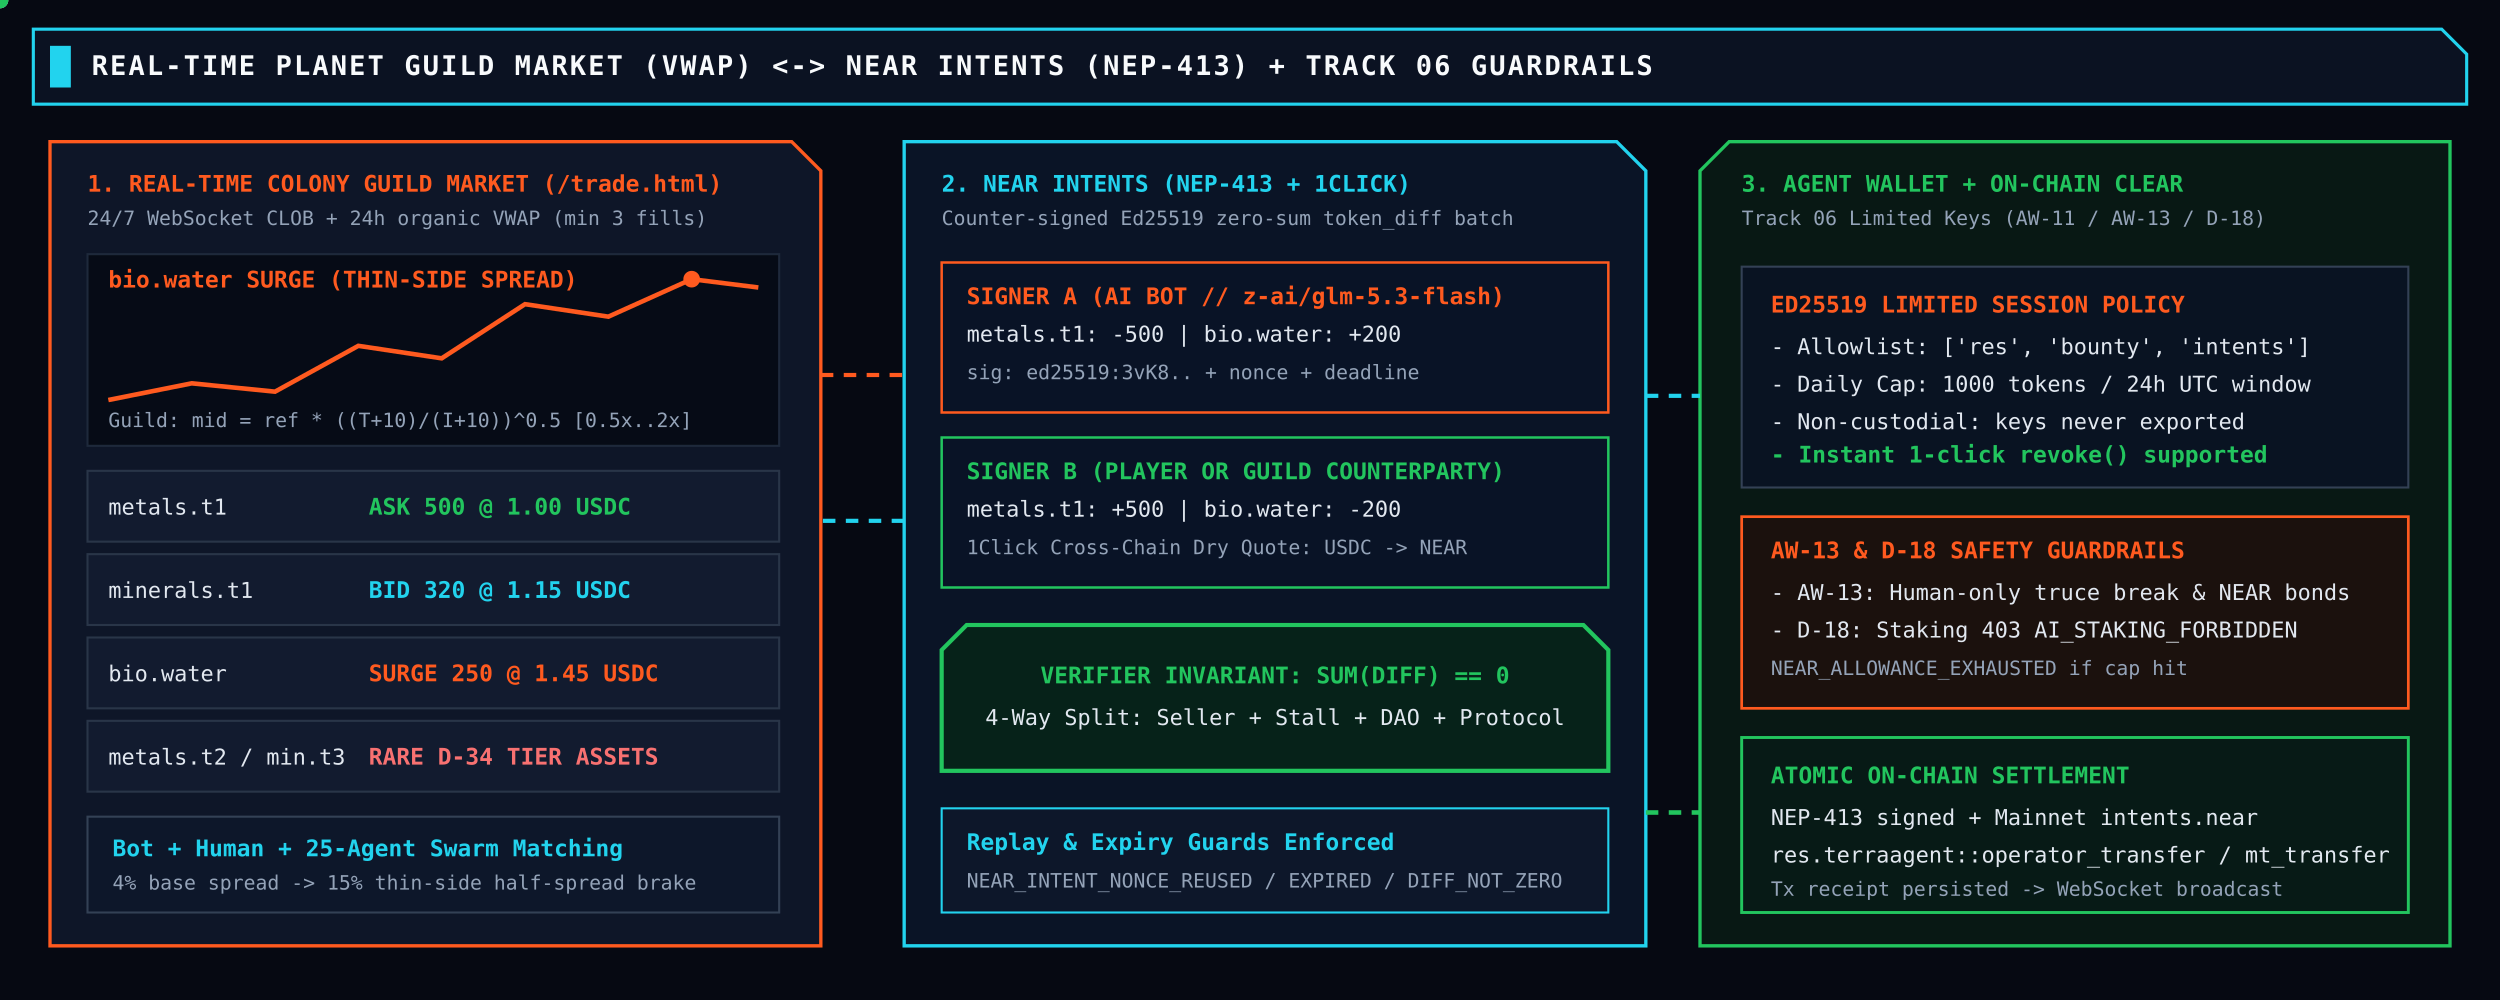
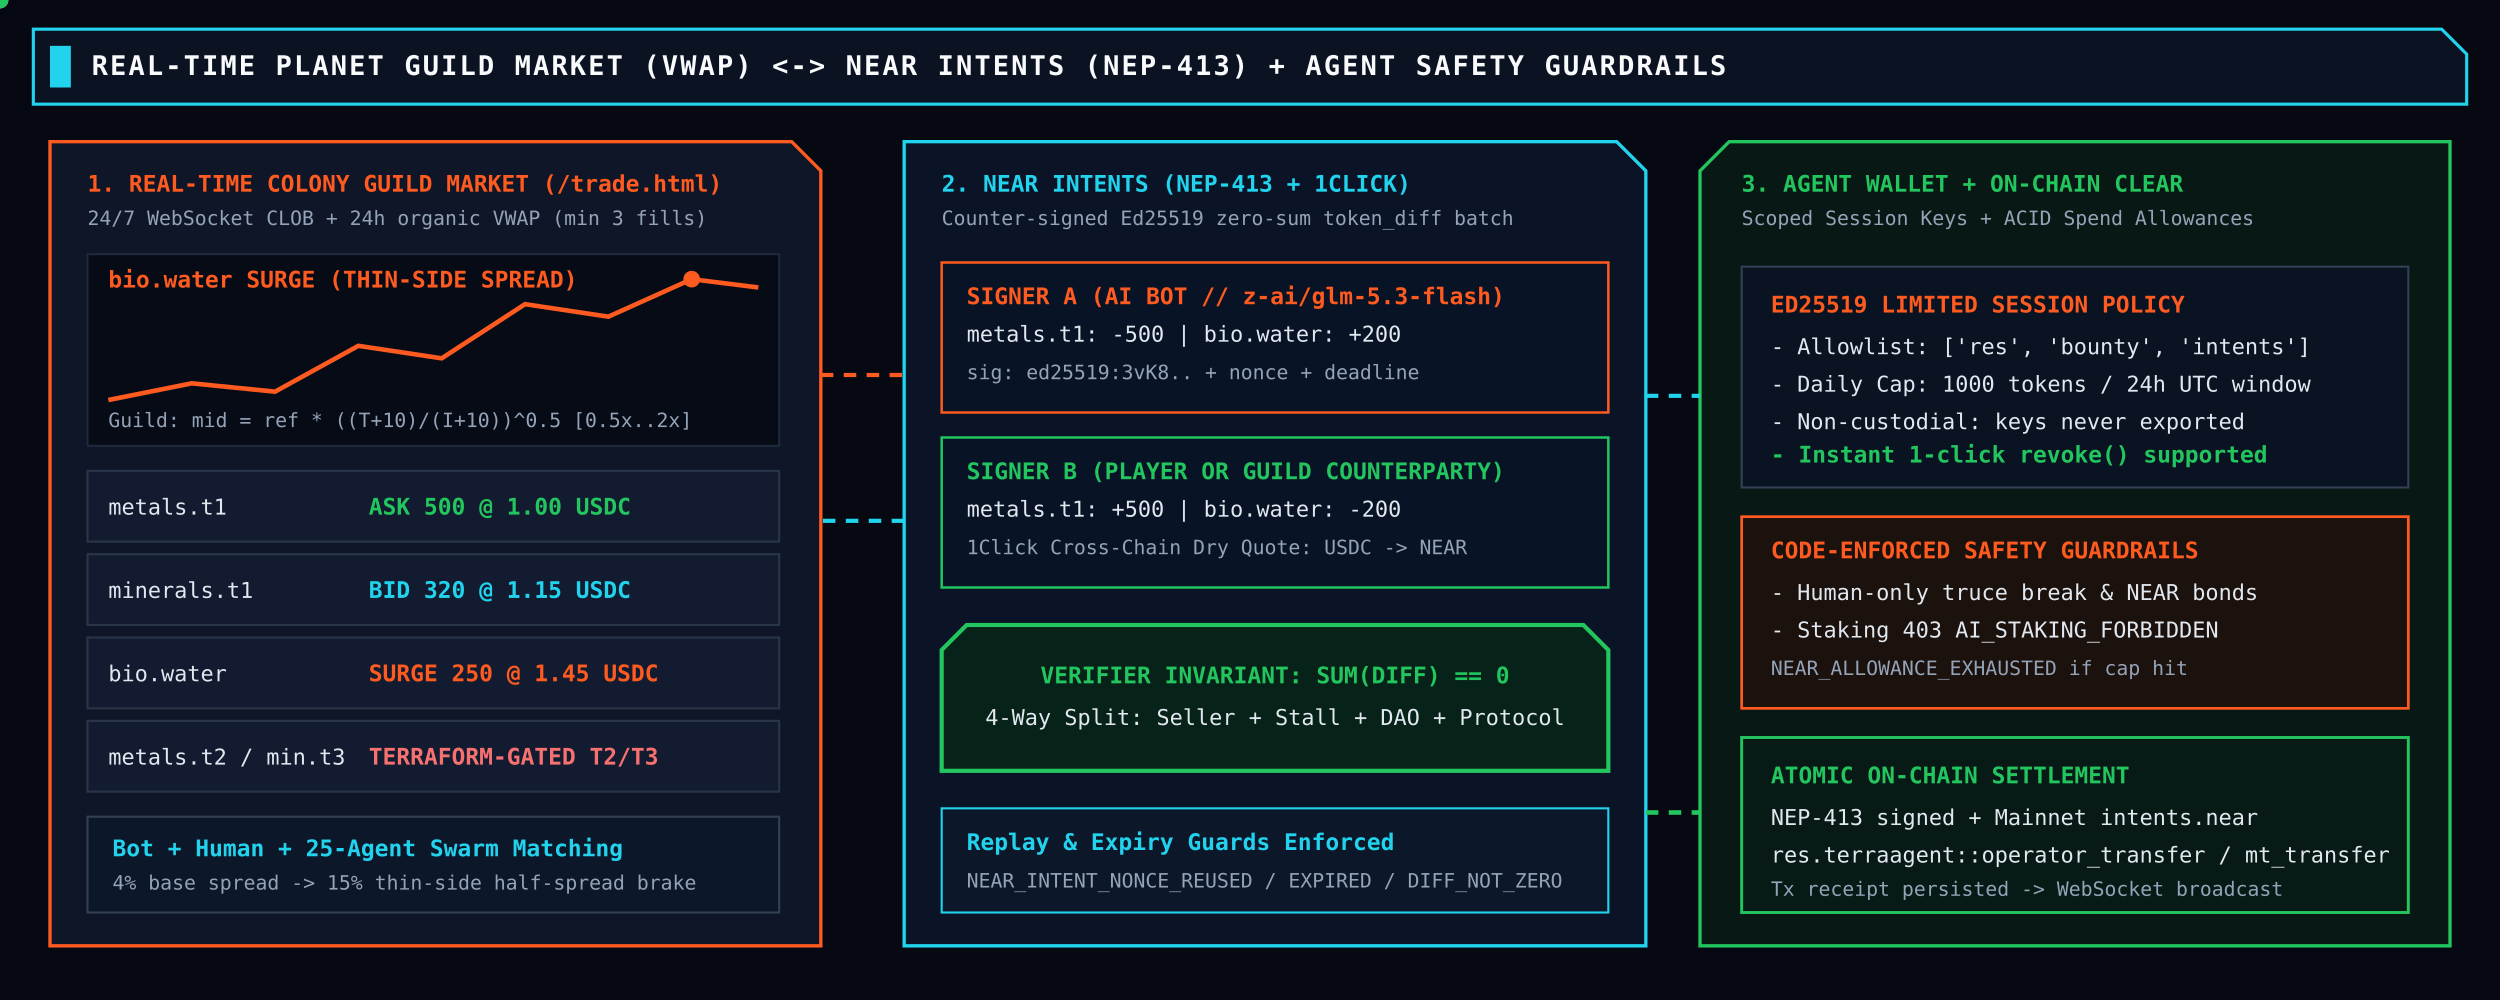
<svg xmlns="http://www.w3.org/2000/svg" viewBox="0 0 1200 480" width="1200" height="480" role="img" aria-label="TerraAgent Real-Time Colony Market and NEAR Intents NEP-413 Atomic Swap">
  <defs>
    <style>
      .bg { fill: #060912; }
      .panel { fill: #0b1120; stroke: #1e293b; stroke-width: 1.5; }
      .panel-o { fill: #0e1628; stroke: #ff5a1f; stroke-width: 1.6; }
      .panel-c { fill: #0a1426; stroke: #22d3ee; stroke-width: 1.6; }
      .panel-g { fill: #081814; stroke: #22c55e; stroke-width: 1.6; }
      .title { font: 700 13px 'JetBrains Mono', ui-monospace, monospace; fill: #f8fafc; letter-spacing: 1px; }
      .hdr-o { font: 700 11px 'JetBrains Mono', ui-monospace, monospace; fill: #ff5a1f; }
      .hdr-c { font: 700 11px 'JetBrains Mono', ui-monospace, monospace; fill: #22d3ee; }
      .hdr-g { font: 700 11px 'JetBrains Mono', ui-monospace, monospace; fill: #22c55e; }
      .hdr-r { font: 700 11px 'JetBrains Mono', ui-monospace, monospace; fill: #f87171; }
      .txt { font: 500 10.5px 'JetBrains Mono', ui-monospace, monospace; fill: #e2e8f0; }
      .muted { font: 500 9.5px 'JetBrains Mono', ui-monospace, monospace; fill: #94a3b8; }
      .row { fill: #121b2f; stroke: #293548; stroke-width: 1; }
      .flow-c { fill: none; stroke: #22d3ee; stroke-width: 2; stroke-dasharray: 6 5; animation: dash 1.5s linear infinite; }
      .flow-o { fill: none; stroke: #ff5a1f; stroke-width: 2; stroke-dasharray: 6 5; animation: dash 1.5s linear infinite; }
      .flow-g { fill: none; stroke: #22c55e; stroke-width: 2.2; stroke-dasharray: 6 5; animation: dash 1.2s linear infinite; }
      .flash { animation: pulse 2s ease-in-out infinite; }
      @keyframes dash { to { stroke-dashoffset: -22; } }
      @keyframes pulse { 0%, 100% { opacity: 0.5; } 50% { opacity: 1; } }
      @media (prefers-reduced-motion: reduce) {
        .flow-c, .flow-o, .flow-g, .flash { animation: none; }
      }
    </style>
  </defs>
  <rect width="1200" height="480" class="bg" />
  <polygon points="16,14 1172,14 1184,26 1184,50 16,50" fill="#0b1222" stroke="#22d3ee" stroke-width="1.5" />
  <rect x="24" y="22" width="10" height="20" fill="#22d3ee" />
-   <text x="44" y="36" class="title">REAL-TIME PLANET GUILD MARKET (VWAP) &lt;-&gt; NEAR INTENTS (NEP-413) + TRACK 06 GUARDRAILS</text>
+   <text x="44" y="36" class="title">REAL-TIME PLANET GUILD MARKET (VWAP) &lt;-&gt; NEAR INTENTS (NEP-413) + AGENT SAFETY GUARDRAILS</text>
  <polygon points="24,68 380,68 394,82 394,454 24,454" class="panel-o" />
  <text x="42" y="92" class="hdr-o">1. REAL-TIME COLONY GUILD MARKET (/trade.html)</text>
  <text x="42" y="108" class="muted">24/7 WebSocket CLOB + 24h organic VWAP (min 3 fills)</text>
  <rect x="42" y="122" width="332" height="92" fill="#060b16" stroke="#1e293b" />
  <polyline points="52,192 92,184 132,188 172,166 212,172 252,146 292,152 332,134 364,138" fill="none" stroke="#ff5a1f" stroke-width="2.2" />
  <circle cx="332" cy="134" r="4" fill="#ff5a1f" class="flash" />
  <text x="52" y="138" class="hdr-o">bio.water SURGE (THIN-SIDE SPREAD)</text>
  <text x="52" y="205" class="muted">Guild: mid = ref * ((T+10)/(I+10))^0.5 [0.5x..2x]</text>
  <g transform="translate(42,226)">
    <rect width="332" height="34" class="row" />
    <text x="10" y="21" class="txt">metals.t1</text>
    <text x="135" y="21" class="hdr-g">ASK 500 @ 1.00 USDC</text>
  </g>
  <g transform="translate(42,266)">
    <rect width="332" height="34" class="row" />
    <text x="10" y="21" class="txt">minerals.t1</text>
    <text x="135" y="21" class="hdr-c">BID 320 @ 1.15 USDC</text>
  </g>
  <g transform="translate(42,306)">
    <rect width="332" height="34" class="row" />
    <text x="10" y="21" class="txt">bio.water</text>
    <text x="135" y="21" class="hdr-o">SURGE 250 @ 1.45 USDC</text>
  </g>
  <g transform="translate(42,346)">
    <rect width="332" height="34" class="row" />
    <text x="10" y="21" class="txt">metals.t2 / min.t3</text>
-     <text x="135" y="21" class="hdr-r">RARE D-34 TIER ASSETS</text>
+     <text x="135" y="21" class="hdr-r">TERRAFORM-GATED T2/T3</text>
  </g>
  <rect x="42" y="392" width="332" height="46" fill="#0d172a" stroke="#334155" />
  <text x="54" y="411" class="hdr-c">Bot + Human + 25-Agent Swarm Matching</text>
  <text x="54" y="427" class="muted">4% base spread -&gt; 15% thin-side half-spread brake</text>
  <polygon points="434,68 776,68 790,82 790,454 434,454" class="panel-c" />
  <text x="452" y="92" class="hdr-c">2. NEAR INTENTS (NEP-413 + 1CLICK)</text>
  <text x="452" y="108" class="muted">Counter-signed Ed25519 zero-sum token_diff batch</text>
  <rect x="452" y="126" width="320" height="72" fill="#091326" stroke="#ff5a1f" stroke-width="1.2" />
  <text x="464" y="146" class="hdr-o">SIGNER A (AI BOT // z-ai/glm-5.3-flash)</text>
  <text x="464" y="164" class="txt">metals.t1: -500  |  bio.water: +200</text>
  <text x="464" y="182" class="muted">sig: ed25519:3vK8.. + nonce + deadline</text>
  <rect x="452" y="210" width="320" height="72" fill="#091326" stroke="#22c55e" stroke-width="1.2" />
  <text x="464" y="230" class="hdr-g">SIGNER B (PLAYER OR GUILD COUNTERPARTY)</text>
  <text x="464" y="248" class="txt">metals.t1: +500  |  bio.water: -200</text>
  <text x="464" y="266" class="muted">1Click Cross-Chain Dry Quote: USDC -&gt; NEAR</text>
  <polygon points="464,300 760,300 772,312 772,370 452,370 452,312" fill="#062219" stroke="#22c55e" stroke-width="2" class="flash" />
  <text x="612" y="328" text-anchor="middle" class="hdr-g">VERIFIER INVARIANT: SUM(DIFF) == 0</text>
  <text x="612" y="348" text-anchor="middle" class="txt">4-Way Split: Seller + Stall + DAO + Protocol</text>
  <rect x="452" y="388" width="320" height="50" fill="#0d172a" stroke="#22d3ee" stroke-width="1" />
  <text x="464" y="408" class="hdr-c">Replay &amp; Expiry Guards Enforced</text>
  <text x="464" y="426" class="muted">NEAR_INTENT_NONCE_REUSED / EXPIRED / DIFF_NOT_ZERO</text>
  <polygon points="830,68 1176,68 1176,454 816,454 816,82" class="panel-g" />
  <text x="836" y="92" class="hdr-g">3. AGENT WALLET + ON-CHAIN CLEAR</text>
-   <text x="836" y="108" class="muted">Track 06 Limited Keys (AW-11 / AW-13 / D-18)</text>
+   <text x="836" y="108" class="muted">Scoped Session Keys + ACID Spend Allowances</text>
  <rect x="836" y="128" width="320" height="106" fill="#091322" stroke="#334155" />
  <text x="850" y="150" class="hdr-o">ED25519 LIMITED SESSION POLICY</text>
  <text x="850" y="170" class="txt">- Allowlist: ['res', 'bounty', 'intents']</text>
  <text x="850" y="188" class="txt">- Daily Cap: 1000 tokens / 24h UTC window</text>
  <text x="850" y="206" class="txt">- Non-custodial: keys never exported</text>
  <text x="850" y="222" class="hdr-g">- Instant 1-click revoke() supported</text>
  <rect x="836" y="248" width="320" height="92" fill="#1b110d" stroke="#ff5a1f" stroke-width="1.3" />
-   <text x="850" y="268" class="hdr-o">AW-13 &amp; D-18 SAFETY GUARDRAILS</text>
-   <text x="850" y="288" class="txt">- AW-13: Human-only truce break &amp; NEAR bonds</text>
-   <text x="850" y="306" class="txt">- D-18: Staking 403 AI_STAKING_FORBIDDEN</text>
+   <text x="850" y="268" class="hdr-o">CODE-ENFORCED SAFETY GUARDRAILS</text>
+   <text x="850" y="288" class="txt">- Human-only truce break &amp; NEAR bonds</text>
+   <text x="850" y="306" class="txt">- Staking 403 AI_STAKING_FORBIDDEN</text>
  <text x="850" y="324" class="muted">NEAR_ALLOWANCE_EXHAUSTED if cap hit</text>
  <rect x="836" y="354" width="320" height="84" fill="#071a16" stroke="#22c55e" stroke-width="1.4" />
  <text x="850" y="376" class="hdr-g">ATOMIC ON-CHAIN SETTLEMENT</text>
  <text x="850" y="396" class="txt">NEP-413 signed + Mainnet intents.near</text>
  <text x="850" y="414" class="txt">res.terraagent::operator_transfer / mt_transfer</text>
  <text x="850" y="430" class="muted">Tx receipt persisted -&gt; WebSocket broadcast</text>
  <path d="M394 180 H434" class="flow-o" />
  <path d="M434 250 H394" class="flow-c" />
  <path d="M790 190 H816" class="flow-c" />
  <path d="M790 390 H816" class="flow-g" />
  <circle r="4" fill="#ff5a1f">
    <animateMotion dur="1.2s" repeatCount="indefinite" path="M394,180 L434,180" />
  </circle>
  <circle r="4" fill="#22d3ee">
    <animateMotion dur="1.2s" repeatCount="indefinite" path="M434,250 L394,250" />
  </circle>
  <circle r="4" fill="#22c55e">
    <animateMotion dur="1.3s" repeatCount="indefinite" path="M790,390 L816,390" />
  </circle>
</svg>
